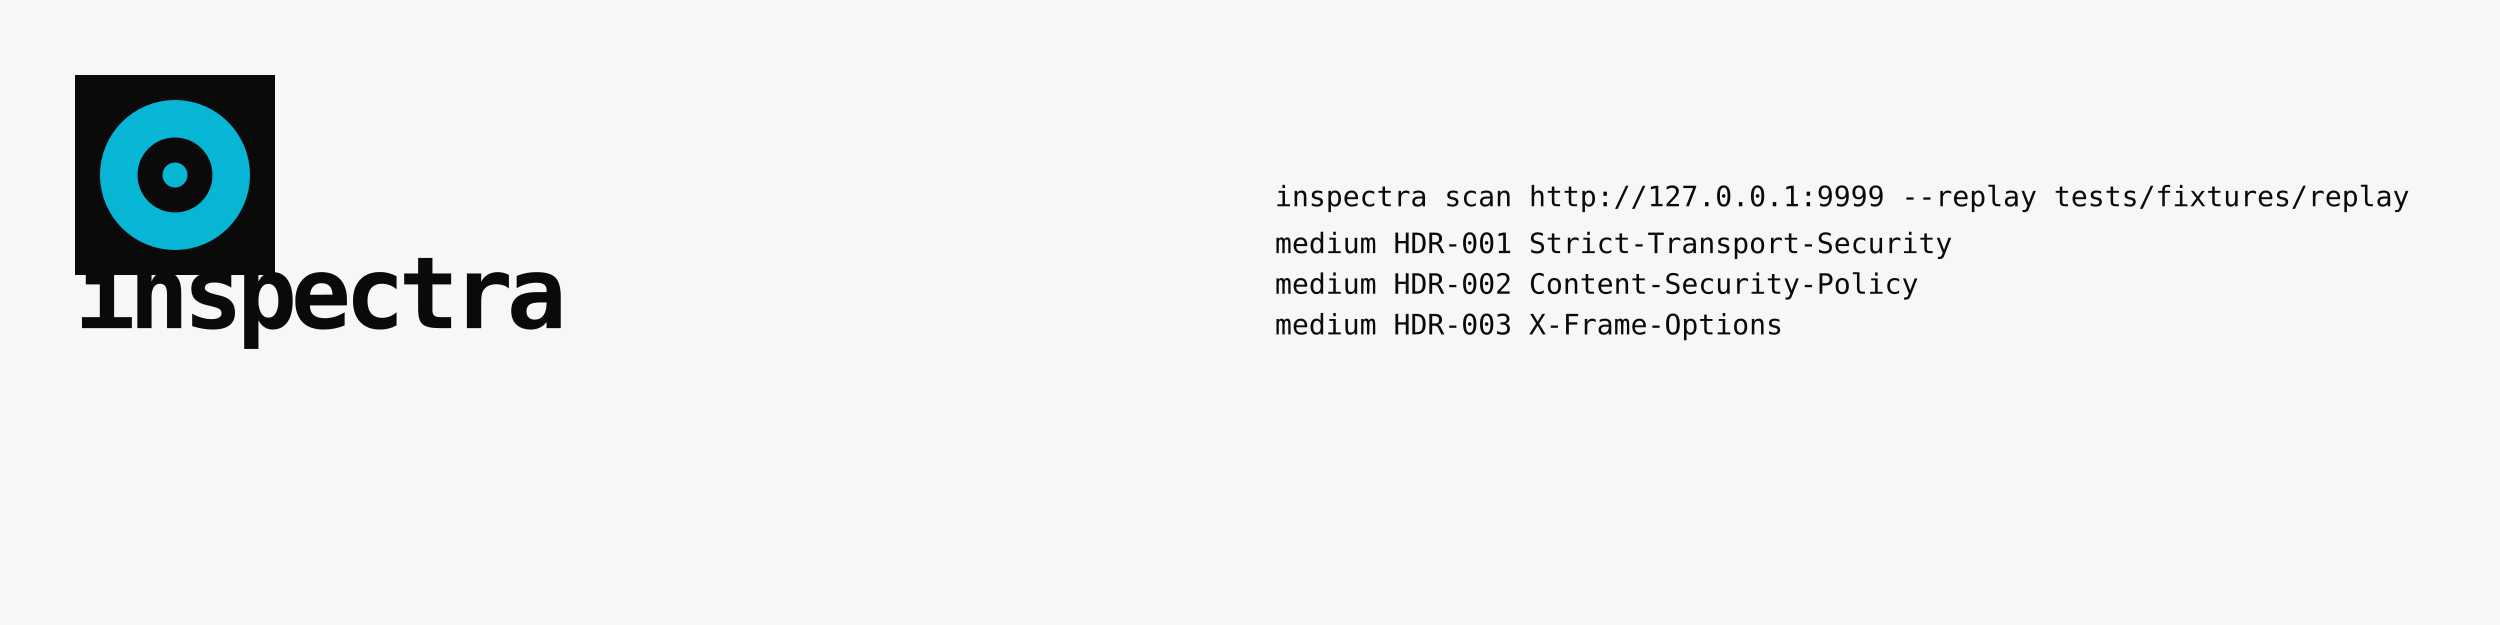
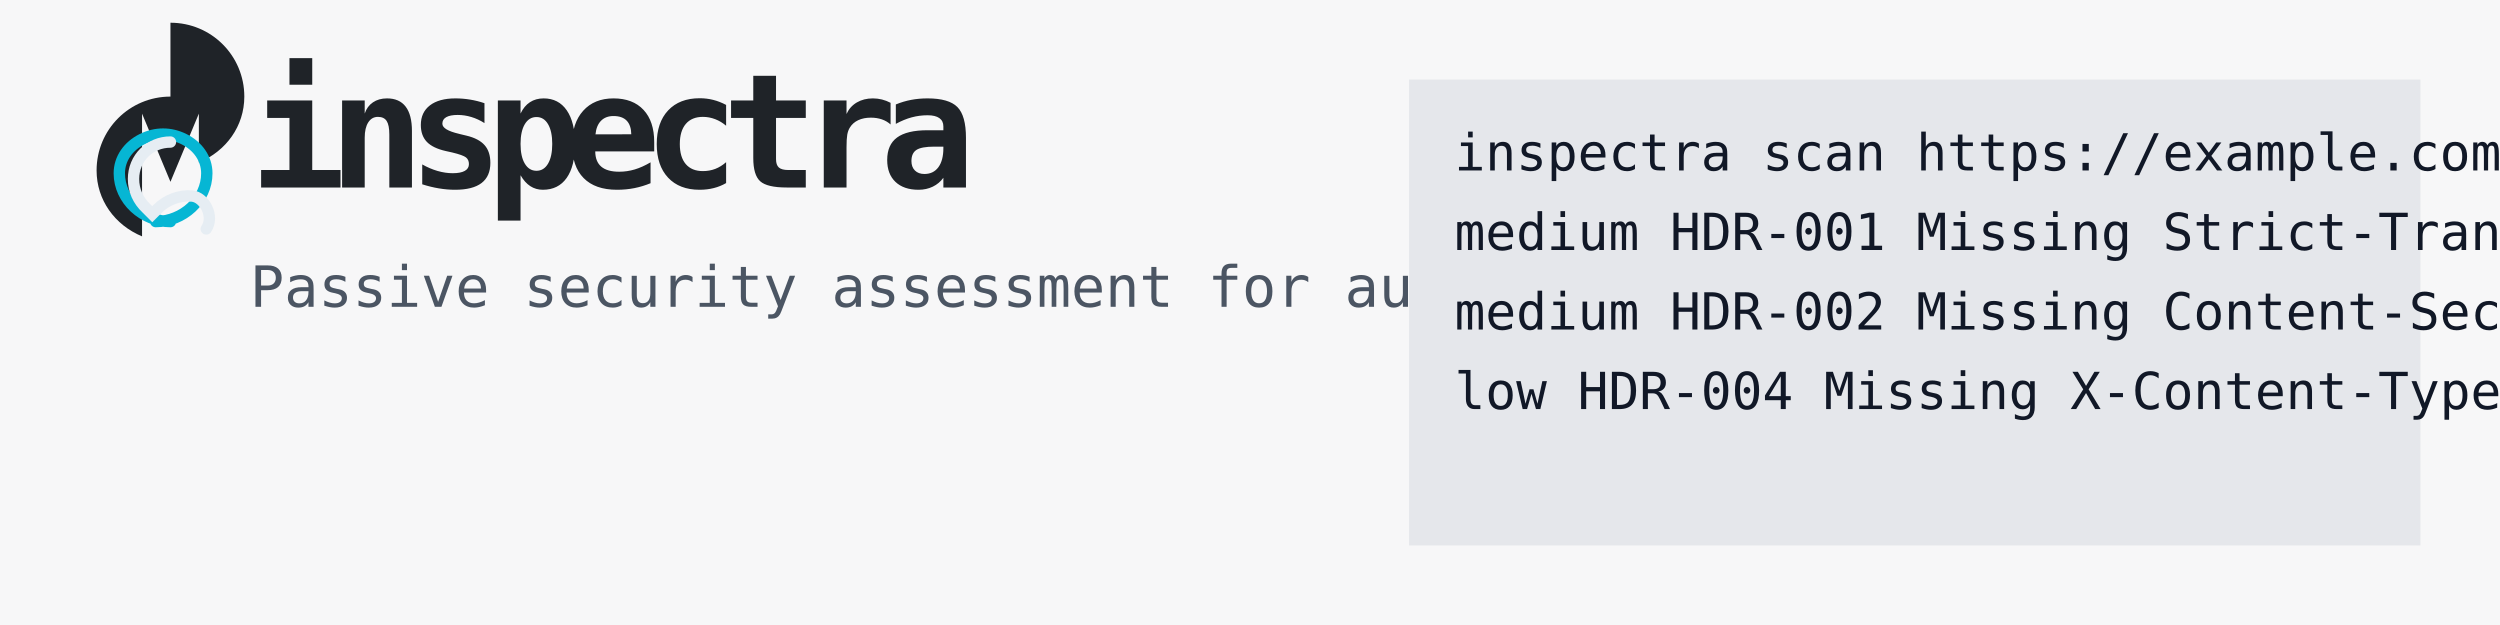
- <svg xmlns="http://www.w3.org/2000/svg" width="1600" height="400" viewBox="0 0 1600 400">
-   <rect width="1600" height="400" fill="#F7F7F8" />
-   <g transform="translate(48, 48)">
-     <rect width="128" height="128" fill="#0a0a0a" />
-     <circle cx="64" cy="64" r="36" fill="none" stroke="#06b6d4" stroke-width="24" />
-     <circle cx="64" cy="64" r="8" fill="#06b6d4" />
+ <svg xmlns="http://www.w3.org/2000/svg" width="1760" height="440" viewBox="0 0 1760 440">
+   <rect width="1760" height="440" fill="#F7F7F8" />
+   <g transform="translate(56, 56)">
+     <path d="M64 12 c-28.8 0-52 23.2-52 52 0 20.8 12.8 38.4 32 46.4V24L64 72l20-48v34.4c19.2-8 32-25.6 32-46.4 0-28.8-23.2-52-52-52" fill="#1f2328" />
+     <path d="M64 100 c-19.2 0-36-15.2-36-34 0-10.4 6.4-19.2 16-24 9.6-4.8 20-4.8 29.6 0 9.6 4.8 16 13.6 16 24 0 18.8-16.8 34-36 34" fill="none" stroke="#06b6d4" stroke-width="8" stroke-linecap="round" />
+     <path d="M64 44 c-14.4 0-26 11.2-26 26 0 8 3.2 15.2 9.2 20.8l4 4 4-4c6-6 15.2-9.6 24-8.8s16 14.4 10 23.2" fill="none" stroke="#e6edf3" stroke-width="8" stroke-linecap="round" />
  </g>
-   <text x="48" y="210" font-family="JetBrains Mono, ui-monospace, monospace" font-size="64" font-weight="700" fill="#0a0a0a" letter-spacing="-4">inspectra</text>
-   <text x="816" y="132" font-family="ui-monospace, SFMono-Regular, Menlo, Consolas, monospace" font-size="18" fill="#0a0a0a">inspectra scan http://127.0.0.1:9999 --replay tests/fixtures/replay</text>
-   <text x="816" y="162" font-family="ui-monospace, SFMono-Regular, Menlo, Consolas, monospace" font-size="18" fill="#0a0a0a">medium  HDR-001  Strict-Transport-Security</text>
-   <text x="816" y="188" font-family="ui-monospace, SFMono-Regular, Menlo, Consolas, monospace" font-size="18" fill="#0a0a0a">medium  HDR-002  Content-Security-Policy</text>
-   <text x="816" y="214" font-family="ui-monospace, SFMono-Regular, Menlo, Consolas, monospace" font-size="18" fill="#0a0a0a">medium  HDR-003  X-Frame-Options</text>
+   <text x="176" y="132" font-family="JetBrains Mono, ui-monospace, monospace" font-size="112" font-weight="800" fill="#1f2328" letter-spacing="-12">inspectra</text>
+   <text x="176" y="216" font-family="JetBrains Mono, ui-monospace, monospace" font-size="40" fill="#4b5563">Passive security assessment for authorized targets.</text>
+   <g transform="translate(992, 56)">
+     <rect width="712" height="328" fill="#E5E7EB" />
+     <text x="32" y="64" font-family="ui-monospace, SFMono-Regular, Menlo, Consolas, monospace" font-size="36" fill="#111827">inspectra scan https://example.com --yes</text>
+     <text x="32" y="120" font-family="ui-monospace, SFMono-Regular, Menlo, Consolas, monospace" font-size="36" fill="#111827">medium  HDR-001  Missing Strict-Transport-Security</text>
+     <text x="32" y="176" font-family="ui-monospace, SFMono-Regular, Menlo, Consolas, monospace" font-size="36" fill="#111827">medium  HDR-002  Missing Content-Security-Policy</text>
+     <text x="32" y="232" font-family="ui-monospace, SFMono-Regular, Menlo, Consolas, monospace" font-size="36" fill="#111827">low     HDR-004  Missing X-Content-Type-Options</text>
+   </g>
</svg>
